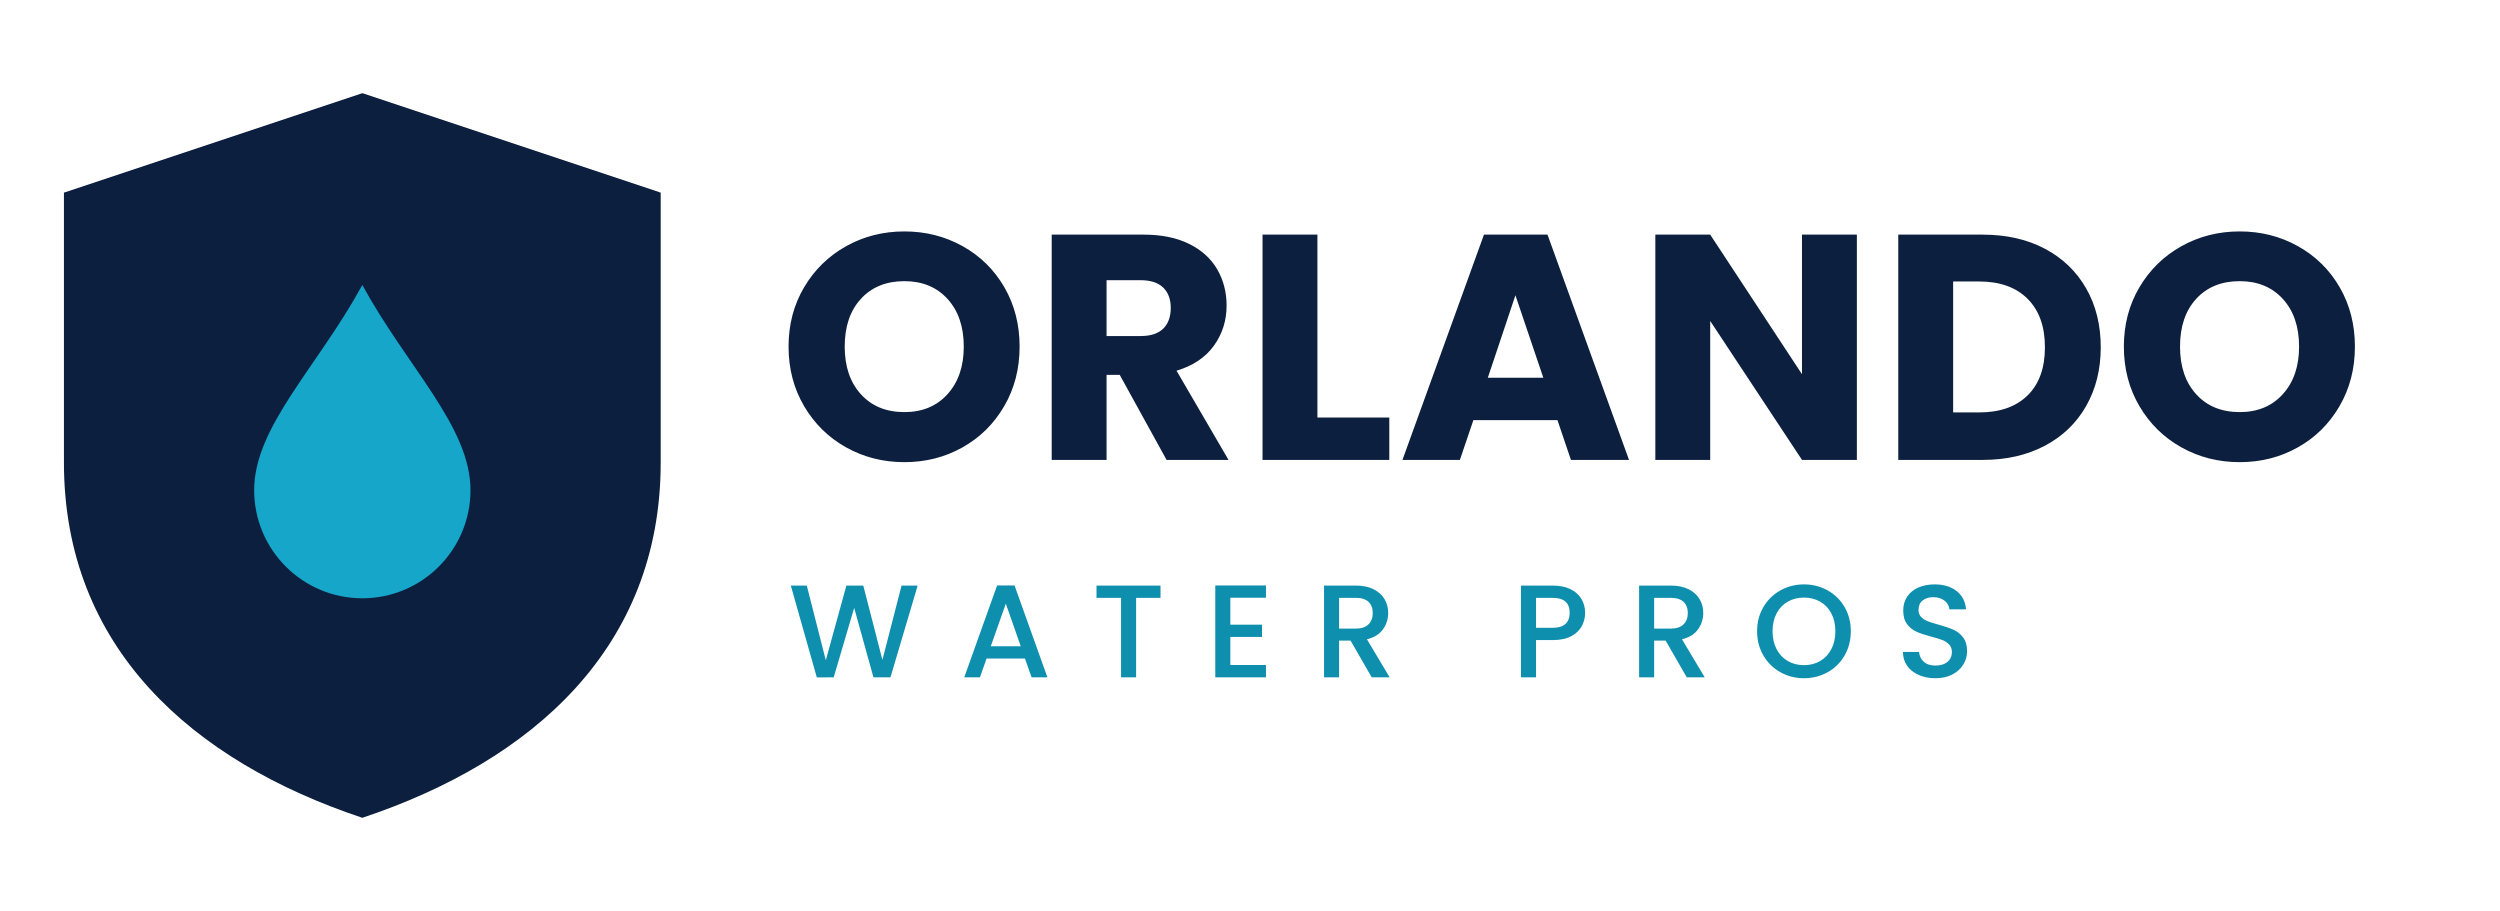
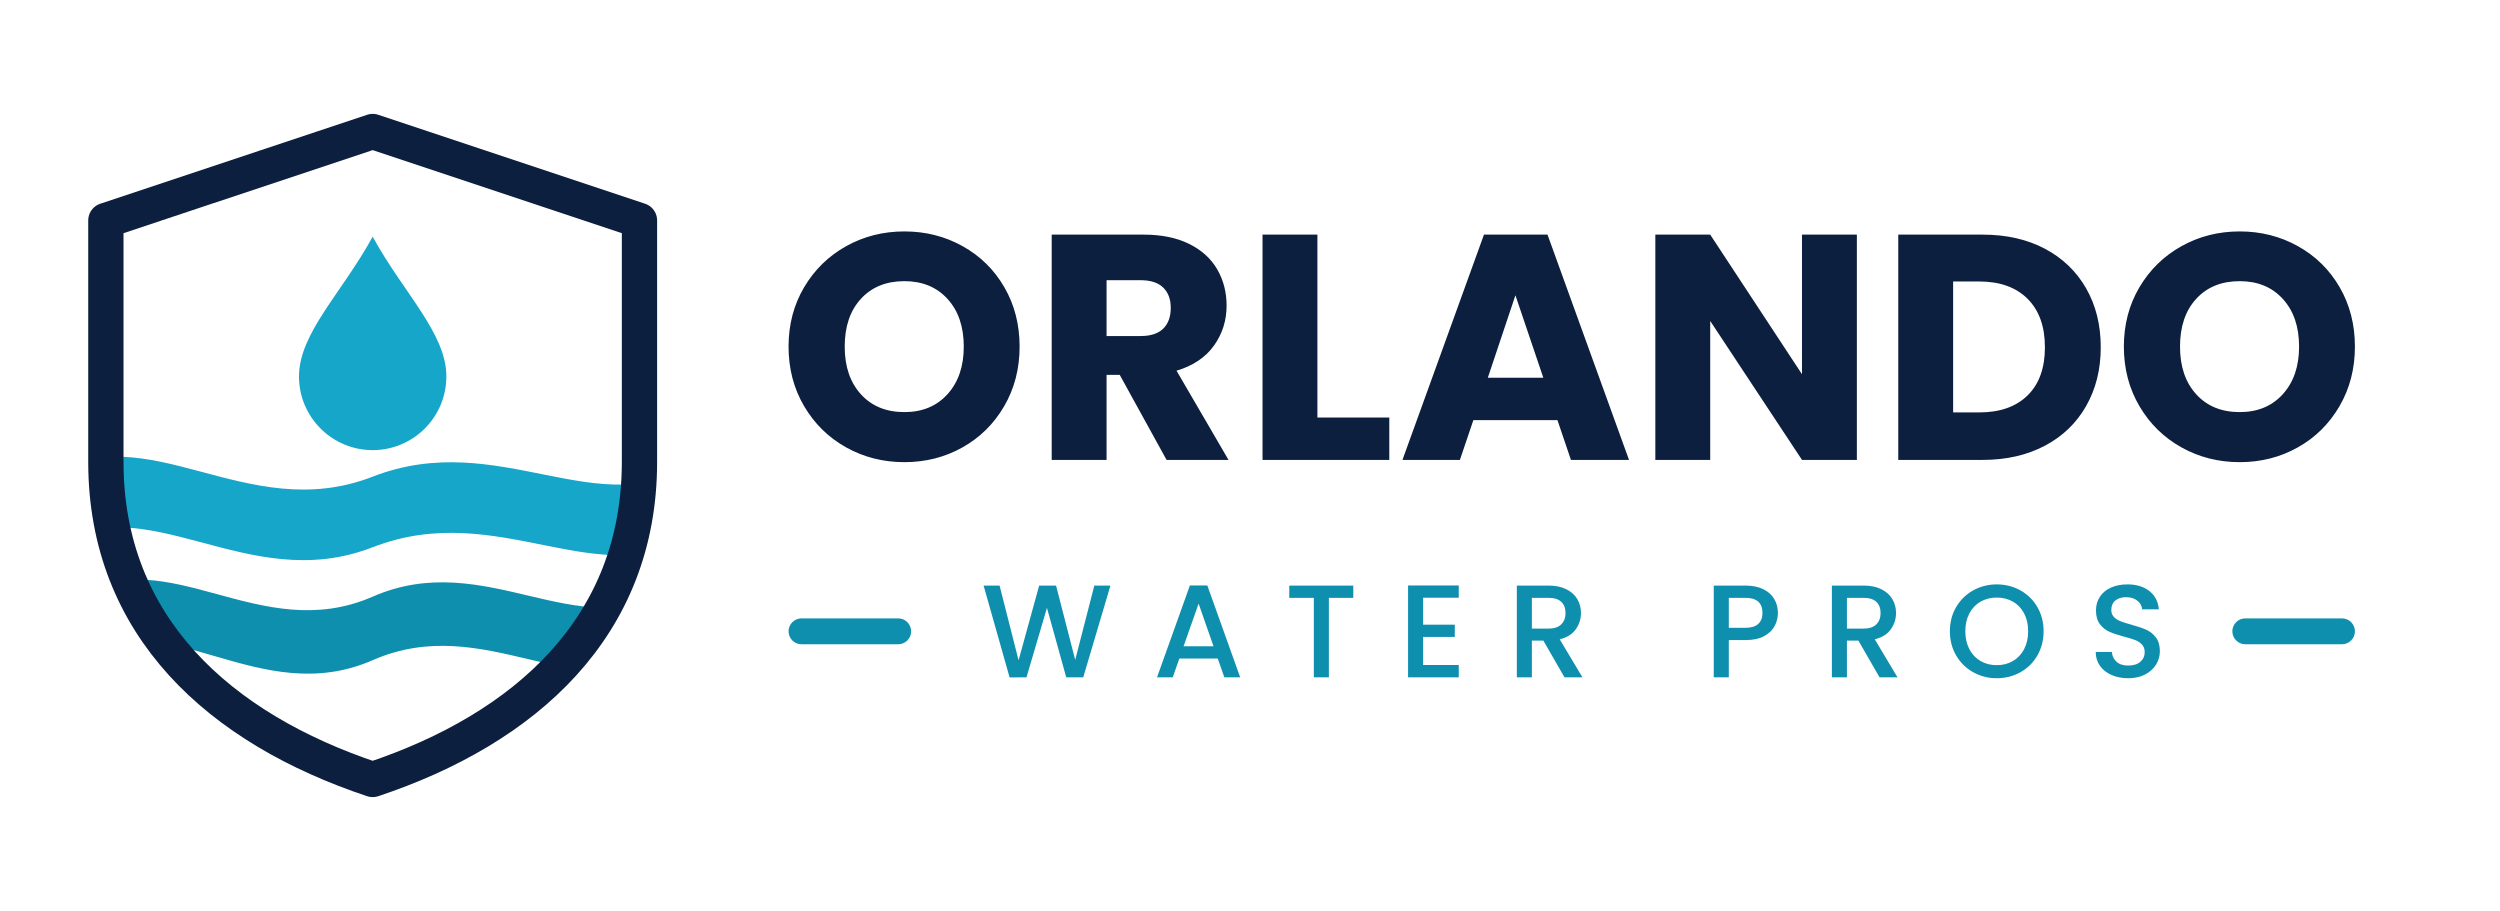
<svg xmlns="http://www.w3.org/2000/svg" viewBox="0 0 483 176" width="483" height="176" role="img" aria-label="Orlando Water Pros">
-   <g transform="translate(-5.490 12.510) scale(0.68627)">
-     <path d="M110 8 L194 36 V112 C194 164 158 196 110 212 C62 196 26 164 26 112 V36 Z" fill="#0d1f3f" />
-     <path d="M50 8 C62 30 79 46 79 63 A29 29 0 1 1 21 63 C21 46 38 30 50 8 Z" transform="translate(57.500 53.600) scale(1.05)" fill="#16a6c9" />
+   <g transform="translate(-3.000 13.000) scale(0.68182)">
+     <clipPath id="cw1">
+       <path d="M110 8 L194 36 V112 C194 164 158 196 110 212 C62 196 26 164 26 112 V36 Z" transform="translate(11 11) scale(0.9)" />
+     </clipPath>
+     <path d="M50 8 C62 30 79 46 79 63 A29 29 0 1 1 21 63 C21 46 38 30 50 8 Z" transform="translate(74.000 42.240) scale(0.72)" fill="#16a6c9" />
+     <g clip-path="url(#cw1)">
+       <path d="M18 116 C46 98 74 130 110 116 C146 102 174 130 202 112 L202 132 C174 150 146 122 110 136 C74 150 46 118 18 136 Z" fill="#16a6c9" />
+       <path d="M26 150 C52 134 78 164 110 150 C142 136 168 164 194 148 L194 166 C168 182 142 154 110 168 C78 182 52 152 26 166 Z" fill="#0f8fae" />
+     </g>
+     <path d="M110 8 L194 36 V112 C194 164 158 196 110 212 C62 196 26 164 26 112 V36 Z" transform="translate(11 11) scale(0.9)" fill="none" stroke="#0d1f3f" stroke-width="11.111" stroke-linejoin="round" />
  </g>
  <path d="M152.348 66.969Q152.348 60.583 155.355 55.499Q158.362 50.415 163.477 47.563Q168.592 44.711 174.73 44.711Q180.868 44.711 185.983 47.563Q191.098 50.415 194.043 55.499Q196.988 60.583 196.988 66.969Q196.988 73.355 194.012 78.47Q191.036 83.585 185.952 86.437Q180.868 89.289 174.73 89.289Q168.592 89.289 163.477 86.437Q158.362 83.585 155.355 78.47Q152.348 73.355 152.348 66.969ZM186.2 66.969Q186.2 61.203 183.069 57.762Q179.938 54.321 174.73 54.321Q169.46 54.321 166.329 57.731Q163.198 61.141 163.198 66.969Q163.198 72.735 166.329 76.176Q169.46 79.617 174.73 79.617Q179.938 79.617 183.069 76.145Q186.2 72.673 186.2 66.969Z M225.384 88.855 216.332 72.425H213.79V88.855H203.188V45.331H220.982Q226.128 45.331 229.755 47.129Q233.382 48.927 235.18 52.058Q236.978 55.189 236.978 59.033Q236.978 63.373 234.529 66.783Q232.08 70.193 227.306 71.619L237.35 88.855ZM213.79 64.923H220.362Q223.276 64.923 224.733 63.497Q226.19 62.071 226.19 59.467Q226.19 56.987 224.733 55.561Q223.276 54.135 220.362 54.135H213.79Z M254.524 80.671H268.412V88.855H243.922V45.331H254.524Z M300.9 81.167H284.656L282.052 88.855H270.954L286.702 45.331H298.978L314.726 88.855H303.504ZM298.172 72.983 292.778 57.049 287.446 72.983Z M358.746 88.855H348.144L330.412 62.009V88.855H319.81V45.331H330.412L348.144 72.301V45.331H358.746Z M405.866 67.093Q405.866 73.479 403.045 78.439Q400.224 83.399 395.047 86.127Q389.87 88.855 383.05 88.855H366.744V45.331H383.05Q389.932 45.331 395.078 48.059Q400.224 50.787 403.045 55.716Q405.866 60.645 405.866 67.093ZM395.078 67.093Q395.078 61.079 391.73 57.731Q388.382 54.383 382.368 54.383H377.346V79.679H382.368Q388.382 79.679 391.73 76.393Q395.078 73.107 395.078 67.093Z M410.33 66.969Q410.33 60.583 413.337 55.499Q416.344 50.415 421.459 47.563Q426.574 44.711 432.712 44.711Q438.85 44.711 443.965 47.563Q449.08 50.415 452.025 55.499Q454.97 60.583 454.97 66.969Q454.97 73.355 451.994 78.47Q449.018 83.585 443.934 86.437Q438.85 89.289 432.712 89.289Q426.574 89.289 421.459 86.437Q416.344 83.585 413.337 78.47Q410.33 73.355 410.33 66.969ZM444.182 66.969Q444.182 61.203 441.051 57.762Q437.92 54.321 432.712 54.321Q427.442 54.321 424.311 57.731Q421.18 61.141 421.18 66.969Q421.18 72.735 424.311 76.176Q427.442 79.617 432.712 79.617Q437.92 79.617 441.051 76.145Q444.182 72.673 444.182 66.969Z" fill="#0d1f3f" />
-   <path d="M177.292 113.133 172.039 130.855H168.749L165.026 117.442L161.074 130.855L157.81 130.881L152.786 113.133H155.872L159.544 127.566L163.522 113.133H166.786L170.483 127.489L174.181 113.133Z M198.023 127.234H190.603L189.328 130.855H186.293L192.643 113.107H196.009L202.358 130.855H199.298ZM197.207 124.863 194.326 116.626 191.419 124.863Z M224.212 113.133V115.504H219.494V130.855H216.587V115.504H211.844V113.133Z M237.701 115.479V120.681H243.821V123.052H237.701V128.484H244.586V130.855H234.794V113.107H244.586V115.479Z M265.012 130.855 260.932 123.766H258.713V130.855H255.806V113.133H261.926Q263.966 113.133 265.382 113.847Q266.797 114.561 267.498 115.759Q268.199 116.958 268.199 118.437Q268.199 120.171 267.192 121.586Q266.185 123.001 264.094 123.511L268.48 130.855ZM258.713 121.446H261.926Q263.558 121.446 264.387 120.63Q265.216 119.814 265.216 118.437Q265.216 117.06 264.4 116.282Q263.584 115.504 261.926 115.504H258.713Z M299.972 123.664H296.759V130.855H293.852V113.133H299.972Q302.012 113.133 303.428 113.834Q304.843 114.535 305.544 115.734Q306.245 116.932 306.245 118.411Q306.245 119.763 305.608 120.961Q304.97 122.16 303.568 122.912Q302.165 123.664 299.972 123.664ZM303.262 118.411Q303.262 115.504 299.972 115.504H296.759V121.293H299.972Q301.63 121.293 302.446 120.54Q303.262 119.788 303.262 118.411Z M325.88 130.855 321.8 123.766H319.582V130.855H316.675V113.133H322.795Q324.835 113.133 326.25 113.847Q327.665 114.561 328.367 115.759Q329.068 116.958 329.068 118.437Q329.068 120.171 328.061 121.586Q327.053 123.001 324.962 123.511L329.348 130.855ZM319.582 121.446H322.795Q324.427 121.446 325.256 120.63Q326.084 119.814 326.084 118.437Q326.084 117.06 325.268 116.282Q324.452 115.504 322.795 115.504H319.582Z M339.472 121.956Q339.472 119.355 340.683 117.289Q341.894 115.224 343.973 114.063Q346.051 112.903 348.524 112.903Q351.023 112.903 353.102 114.063Q355.18 115.224 356.378 117.289Q357.577 119.355 357.577 121.956Q357.577 124.557 356.378 126.635Q355.18 128.713 353.102 129.873Q351.023 131.034 348.524 131.034Q346.051 131.034 343.973 129.873Q341.894 128.713 340.683 126.635Q339.472 124.557 339.472 121.956ZM354.593 121.956Q354.593 119.992 353.816 118.513Q353.038 117.034 351.661 116.244Q350.284 115.453 348.524 115.453Q346.765 115.453 345.388 116.244Q344.011 117.034 343.233 118.513Q342.455 119.992 342.455 121.956Q342.455 123.919 343.233 125.411Q344.011 126.903 345.388 127.706Q346.765 128.509 348.524 128.509Q350.284 128.509 351.661 127.706Q353.038 126.903 353.816 125.411Q354.593 123.919 354.593 121.956Z M367.649 125.959H370.76Q370.862 127.107 371.666 127.846Q372.469 128.586 373.922 128.586Q375.427 128.586 376.268 127.859Q377.11 127.132 377.11 125.985Q377.11 125.092 376.587 124.531Q376.064 123.97 375.287 123.664Q374.509 123.358 373.132 123.001Q371.398 122.542 370.314 122.07Q369.23 121.599 368.465 120.604Q367.7 119.61 367.7 117.952Q367.7 116.422 368.465 115.275Q369.23 114.127 370.607 113.515Q371.984 112.903 373.795 112.903Q376.37 112.903 378.015 114.191Q379.66 115.479 379.838 117.723H376.625Q376.549 116.754 375.707 116.065Q374.866 115.377 373.489 115.377Q372.239 115.377 371.449 116.014Q370.658 116.652 370.658 117.85Q370.658 118.666 371.156 119.189Q371.653 119.712 372.418 120.018Q373.183 120.324 374.509 120.681Q376.268 121.165 377.378 121.65Q378.487 122.134 379.265 123.141Q380.042 124.149 380.042 125.832Q380.042 127.183 379.316 128.382Q378.589 129.58 377.199 130.307Q375.809 131.034 373.922 131.034Q372.137 131.034 370.709 130.409Q369.281 129.784 368.465 128.637Q367.649 127.489 367.649 125.959Z" fill="#0f8fae" />
+   <path d="M177.292 113.133 172.039 130.855H168.749L165.026 117.442L161.074 130.855L157.81 130.881L152.786 113.133H155.872L159.544 127.566L163.522 113.133H166.786L170.483 127.489L174.181 113.133Z M198.023 127.234H190.603L189.328 130.855H186.293L192.643 113.107H196.009L202.358 130.855H199.298ZM197.207 124.863 194.326 116.626 191.419 124.863Z M224.212 113.133V115.504H219.494V130.855H216.587V115.504H211.844V113.133Z M237.701 115.479V120.681H243.821V123.052H237.701V128.484H244.586V130.855H234.794V113.107H244.586V115.479Z M265.012 130.855 260.932 123.766H258.713V130.855H255.806V113.133H261.926Q263.966 113.133 265.382 113.847Q266.797 114.561 267.498 115.759Q268.199 116.958 268.199 118.437Q268.199 120.171 267.192 121.586Q266.185 123.001 264.094 123.511L268.48 130.855ZM258.713 121.446H261.926Q263.558 121.446 264.387 120.63Q265.216 119.814 265.216 118.437Q265.216 117.06 264.4 116.282Q263.584 115.504 261.926 115.504H258.713Z M299.972 123.664H296.759V130.855H293.852V113.133H299.972Q302.012 113.133 303.428 113.834Q304.843 114.535 305.544 115.734Q306.245 116.932 306.245 118.411Q306.245 119.763 305.608 120.961Q304.97 122.16 303.568 122.912Q302.165 123.664 299.972 123.664ZM303.262 118.411Q303.262 115.504 299.972 115.504H296.759V121.293H299.972Q301.63 121.293 302.446 120.54Q303.262 119.788 303.262 118.411Z M325.88 130.855 321.8 123.766H319.582V130.855H316.675V113.133H322.795Q324.835 113.133 326.25 113.847Q327.665 114.561 328.367 115.759Q329.068 116.958 329.068 118.437Q329.068 120.171 328.061 121.586Q327.053 123.001 324.962 123.511L329.348 130.855ZM319.582 121.446H322.795Q324.427 121.446 325.256 120.63Q326.084 119.814 326.084 118.437Q326.084 117.06 325.268 116.282Q324.452 115.504 322.795 115.504H319.582Z M339.472 121.956Q339.472 119.355 340.683 117.289Q341.894 115.224 343.973 114.063Q346.051 112.903 348.524 112.903Q351.023 112.903 353.102 114.063Q355.18 115.224 356.378 117.289Q357.577 119.355 357.577 121.956Q357.577 124.557 356.378 126.635Q355.18 128.713 353.102 129.873Q351.023 131.034 348.524 131.034Q346.051 131.034 343.973 129.873Q341.894 128.713 340.683 126.635Q339.472 124.557 339.472 121.956ZM354.593 121.956Q354.593 119.992 353.816 118.513Q353.038 117.034 351.661 116.244Q350.284 115.453 348.524 115.453Q346.765 115.453 345.388 116.244Q344.011 117.034 343.233 118.513Q342.455 119.992 342.455 121.956Q342.455 123.919 343.233 125.411Q344.011 126.903 345.388 127.706Q346.765 128.509 348.524 128.509Q350.284 128.509 351.661 127.706Q353.038 126.903 353.816 125.411Q354.593 123.919 354.593 121.956Z M367.649 125.959H370.76Q370.862 127.107 371.666 127.846Q372.469 128.586 373.922 128.586Q375.427 128.586 376.268 127.859Q377.11 127.132 377.11 125.985Q377.11 125.092 376.587 124.531Q376.064 123.97 375.287 123.664Q374.509 123.358 373.132 123.001Q371.398 122.542 370.314 122.07Q369.23 121.599 368.465 120.604Q367.7 119.61 367.7 117.952Q367.7 116.422 368.465 115.275Q369.23 114.127 370.607 113.515Q371.984 112.903 373.795 112.903Q376.37 112.903 378.015 114.191Q379.66 115.479 379.838 117.723H376.625Q376.549 116.754 375.707 116.065Q374.866 115.377 373.489 115.377Q372.239 115.377 371.449 116.014Q370.658 116.652 370.658 117.85Q370.658 118.666 371.156 119.189Q371.653 119.712 372.418 120.018Q373.183 120.324 374.509 120.681Q376.268 121.165 377.378 121.65Q378.487 122.134 379.265 123.141Q380.042 124.149 380.042 125.832Q380.042 127.183 379.316 128.382Q378.589 129.58 377.199 130.307Q375.809 131.034 373.922 131.034Q372.137 131.034 370.709 130.409Q369.281 129.784 368.465 128.637Q367.649 127.489 367.649 125.959Z" fill="#0f8fae" transform="translate(37.245 0)" />
+   <g fill="#0f8fae">
+     <rect x="152.35" y="119.47" width="23.68" height="5" rx="2.5" />
+     <rect x="431.29" y="119.47" width="23.68" height="5" rx="2.5" />
+   </g>
</svg>
